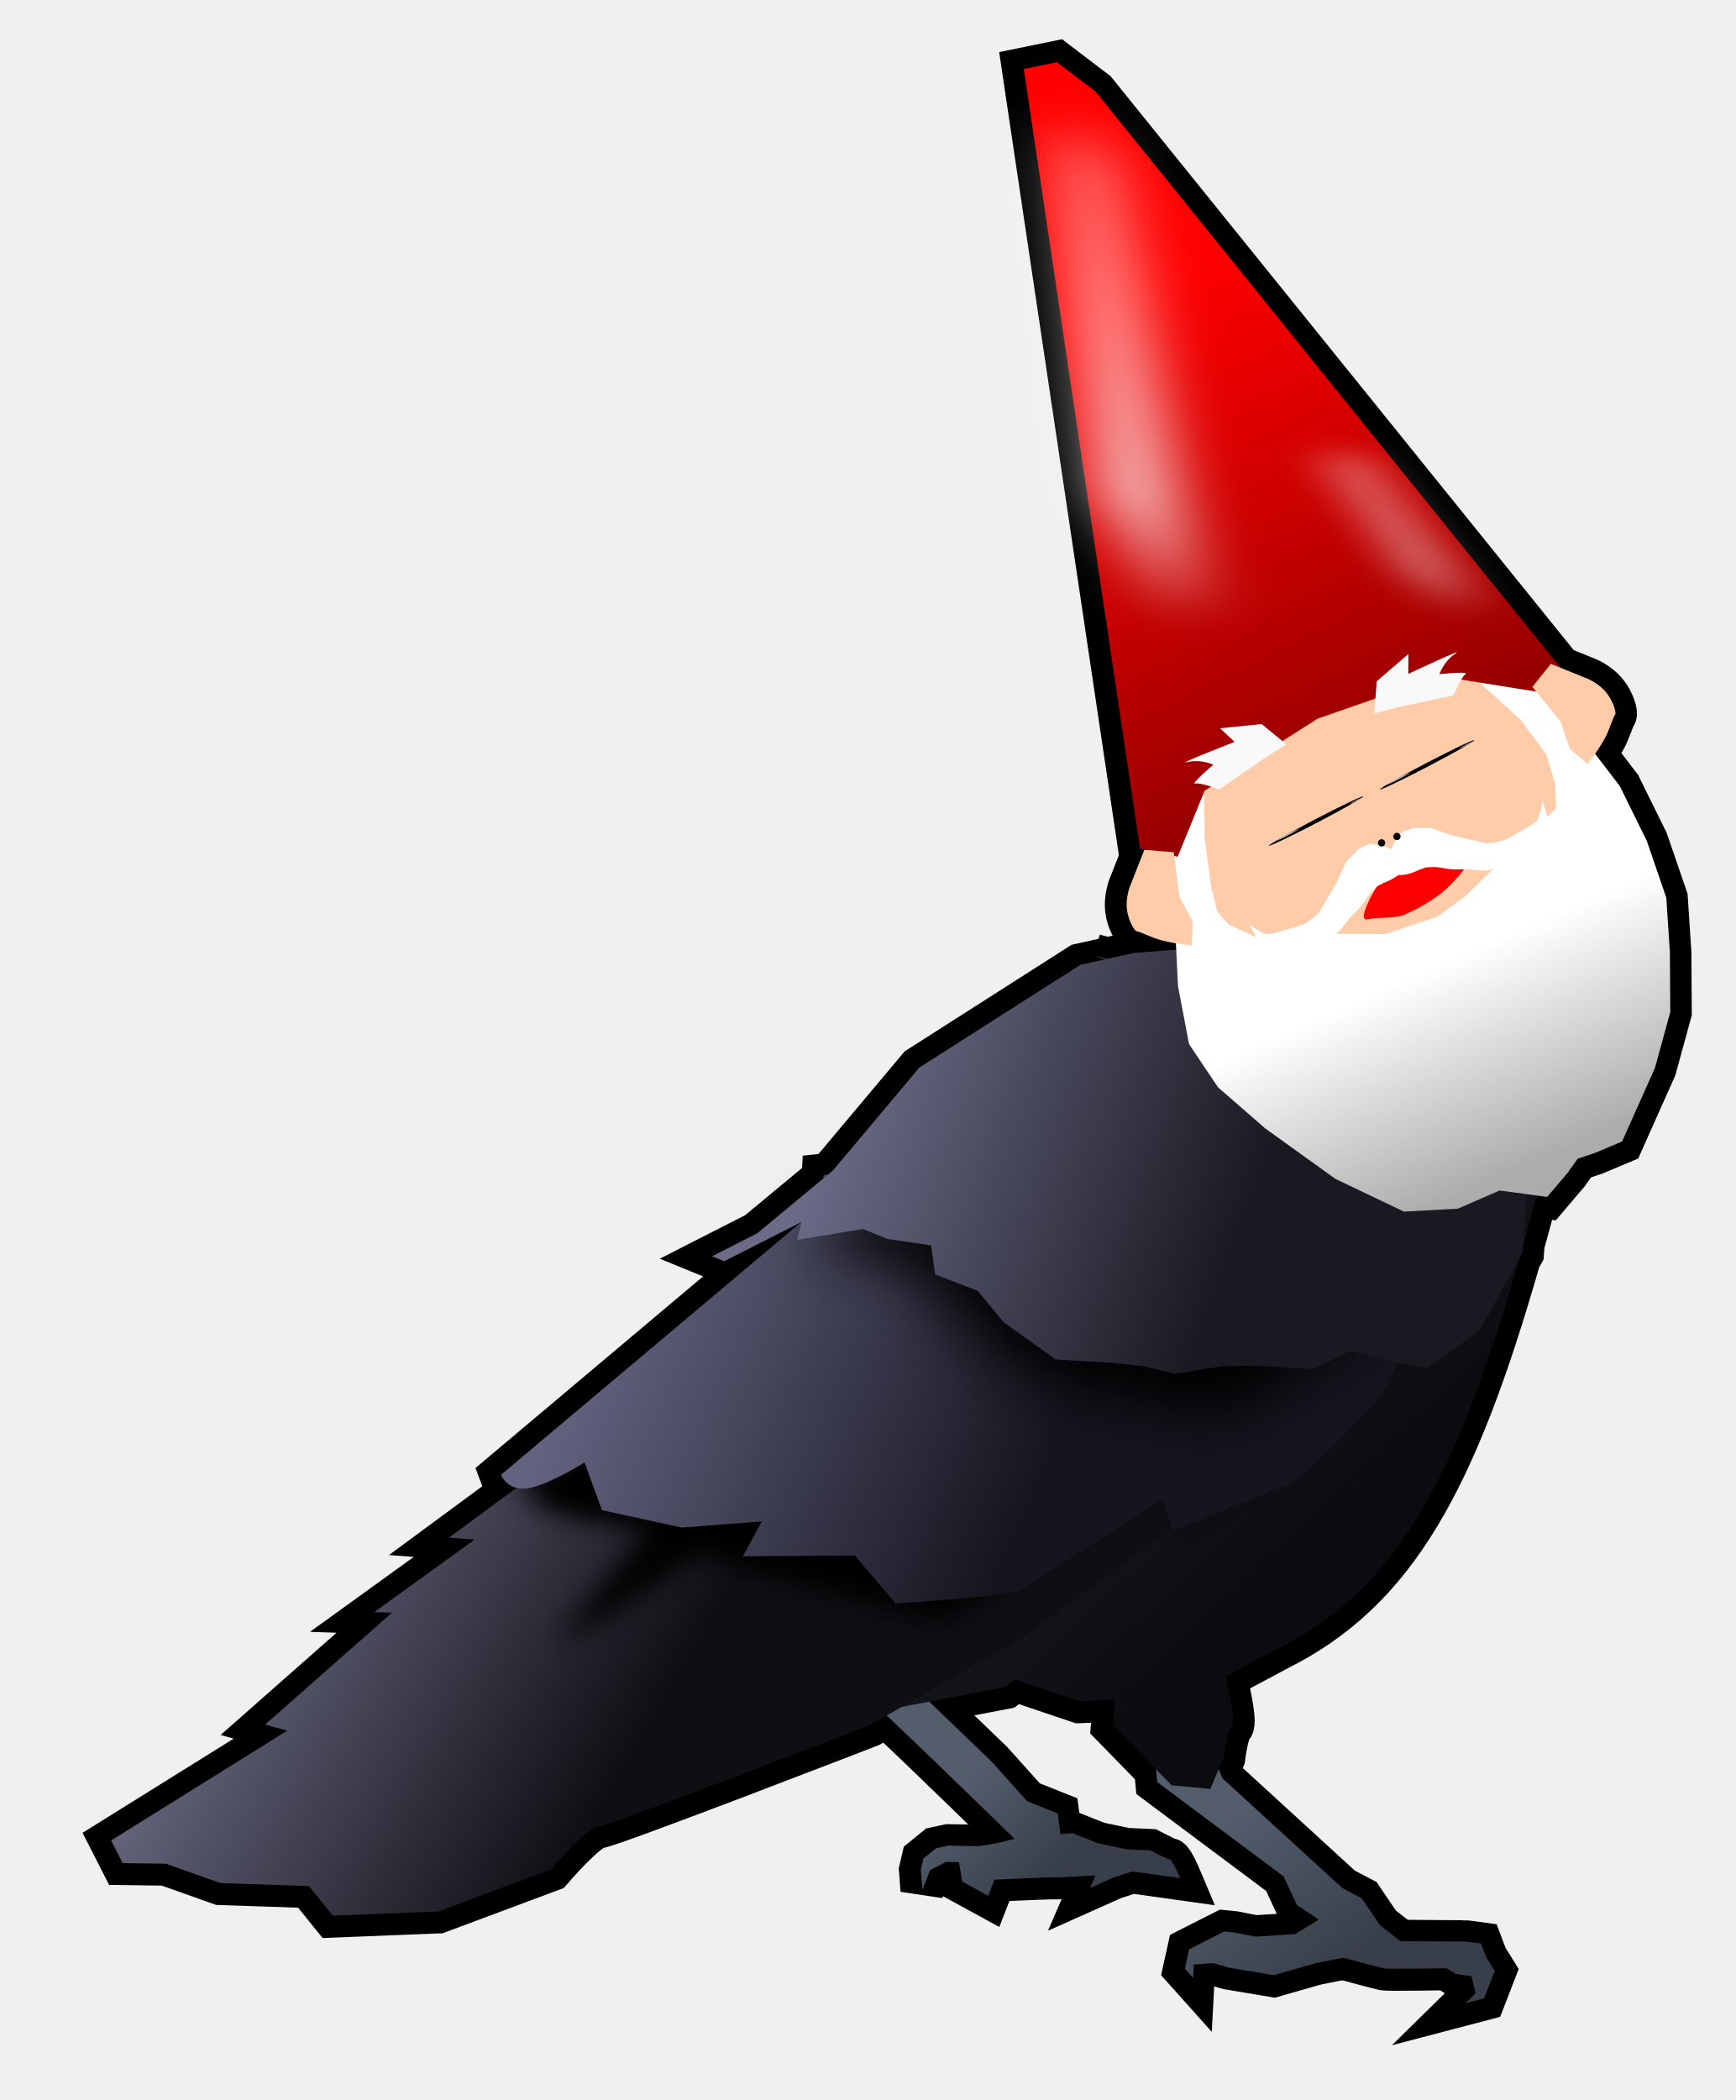
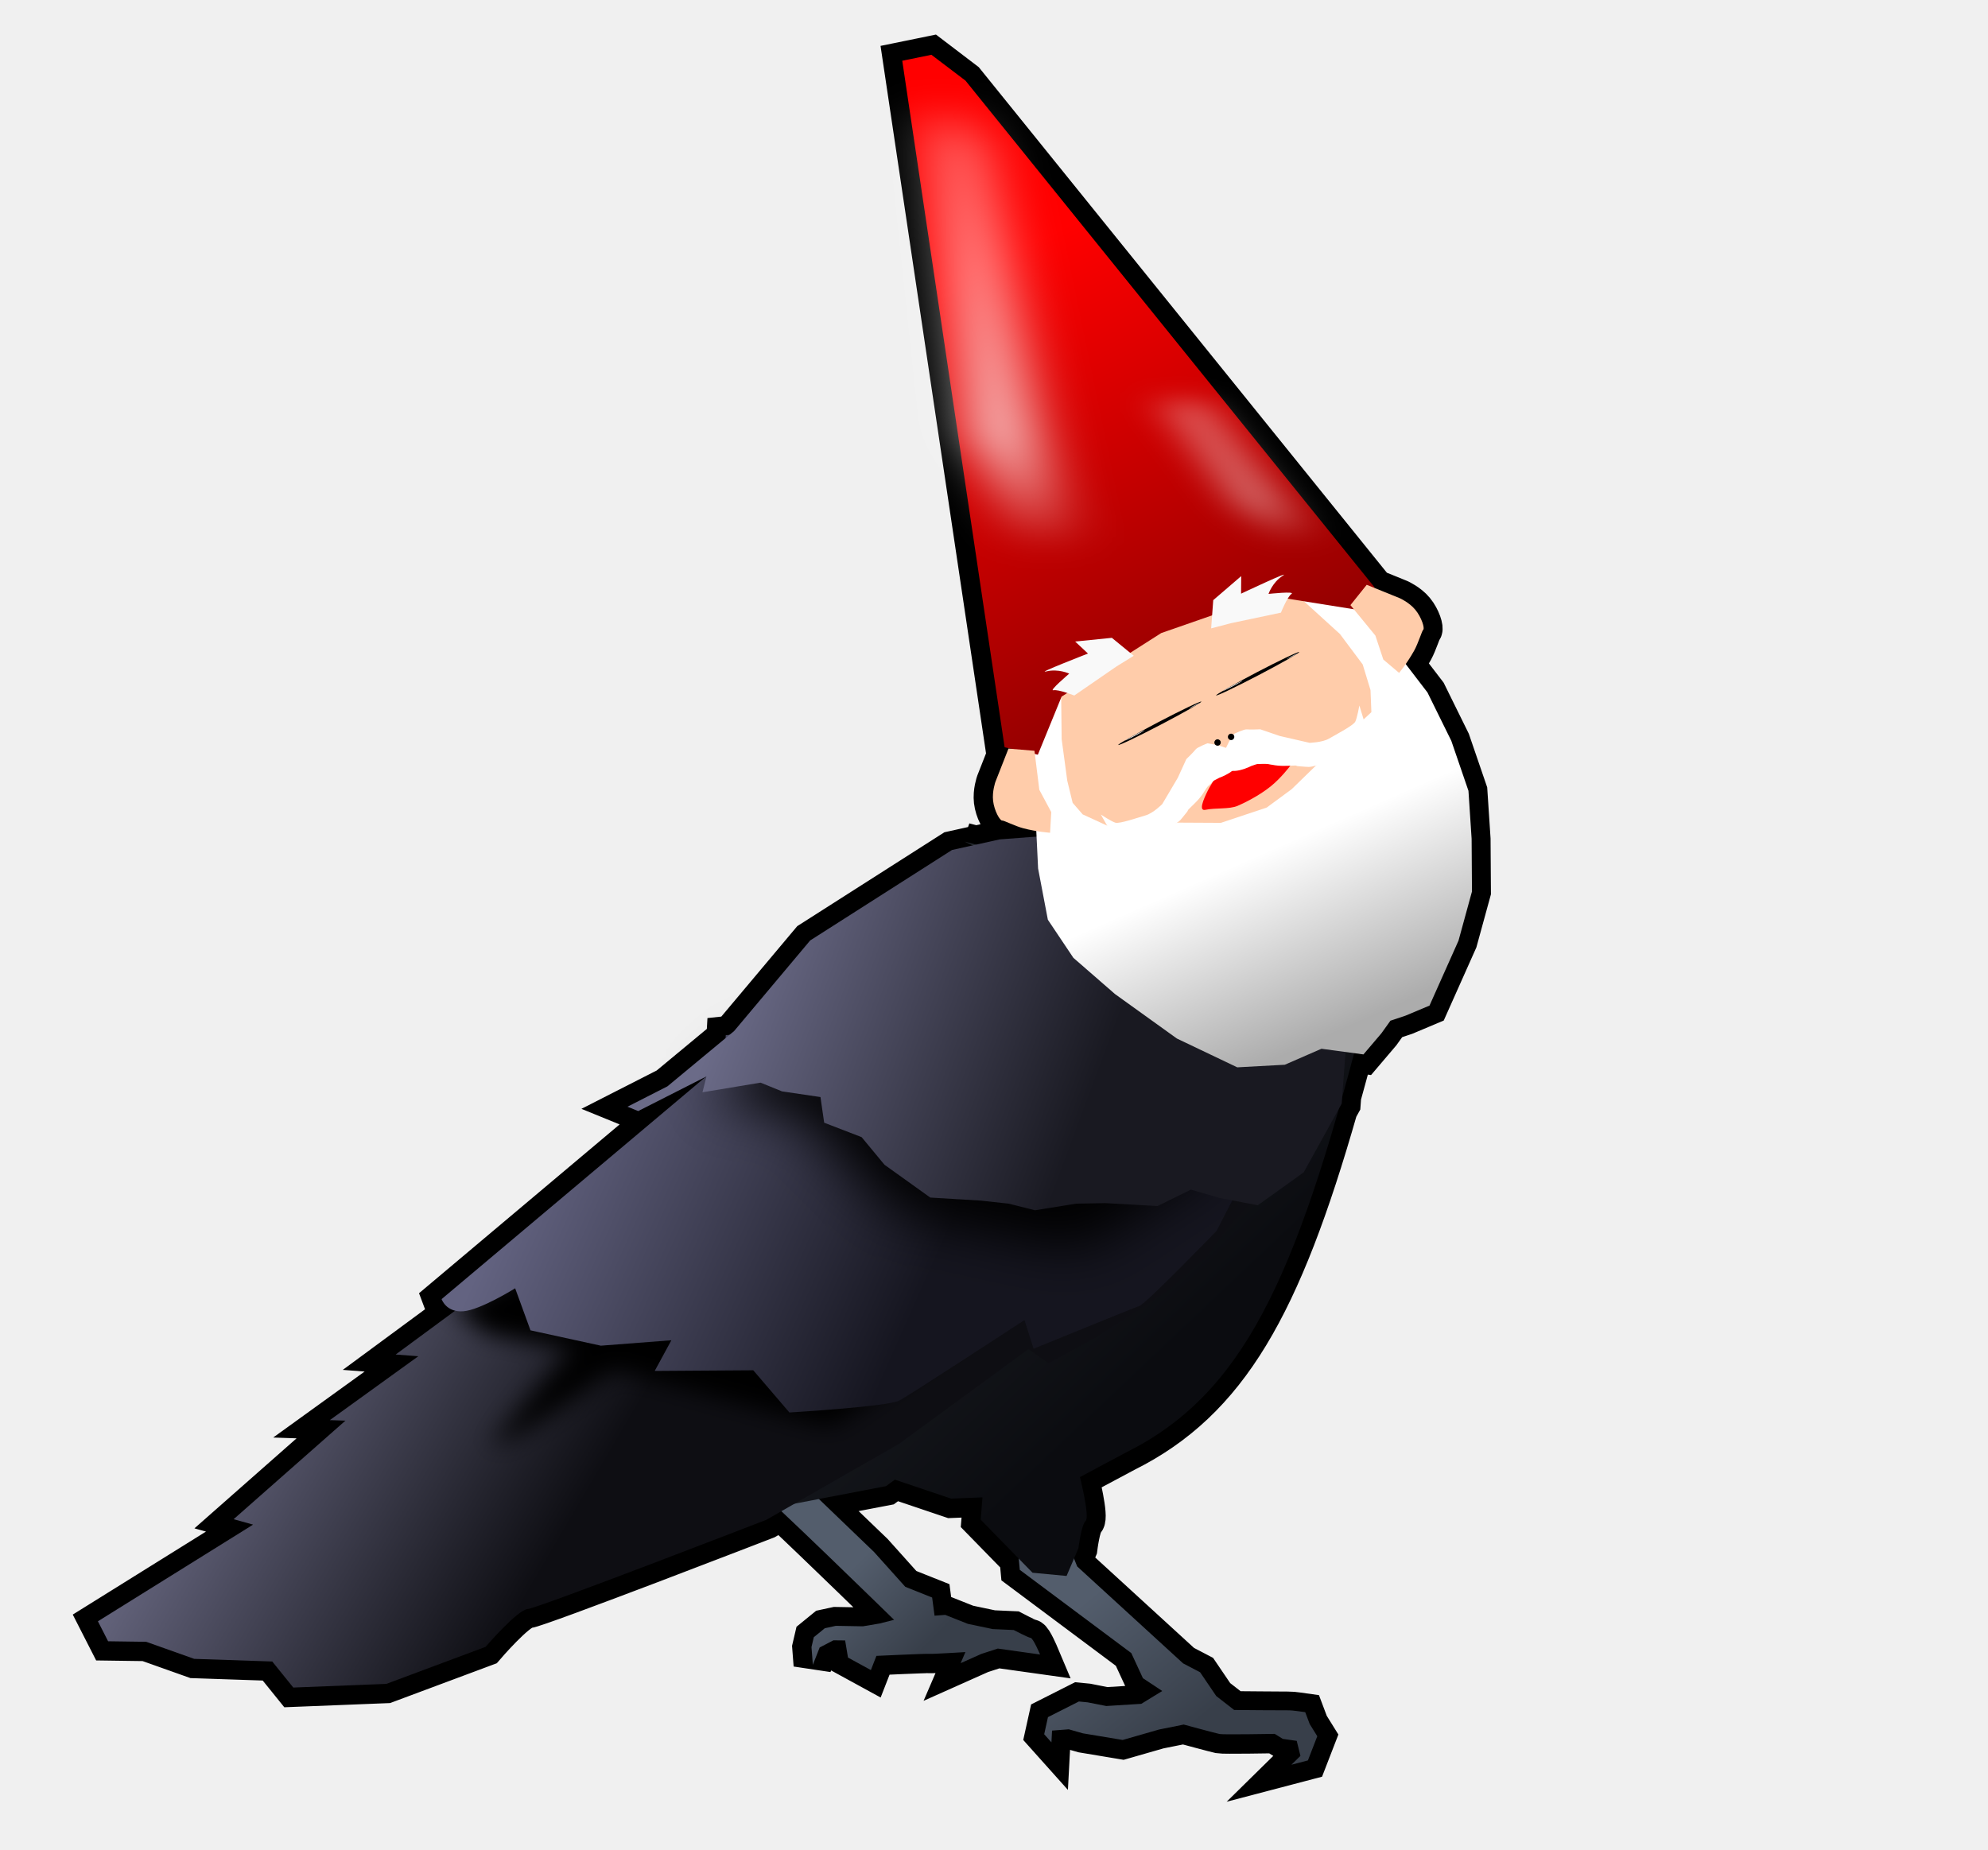
- <svg xmlns="http://www.w3.org/2000/svg" xmlns:xlink="http://www.w3.org/1999/xlink" width="100mm" height="121mm" viewBox="0 0 100 121" version="1.1" id="svg1" xml:space="preserve">
+ <svg xmlns="http://www.w3.org/2000/svg" xmlns:xlink="http://www.w3.org/1999/xlink" width="130mm" height="121mm" viewBox="0 0 130 121" version="1.1" id="svg1" xml:space="preserve">
  <defs id="defs1">
    <linearGradient id="linearGradient24">
      <stop style="stop-color:#535d6c;stop-opacity:1;" offset="0" id="stop24" />
      <stop style="stop-color:#383f4a;stop-opacity:1;" offset="1" id="stop25" />
    </linearGradient>
    <linearGradient id="linearGradient22">
      <stop style="stop-color:#535d6c;stop-opacity:1;" offset="0" id="stop22" />
      <stop style="stop-color:#383f4a;stop-opacity:1;" offset="1" id="stop23" />
    </linearGradient>
    <linearGradient id="linearGradient18">
      <stop style="stop-color:#0b0c10;stop-opacity:1;" offset="0" id="stop18" />
      <stop style="stop-color:#2a2f36;stop-opacity:1;" offset="1" id="stop19" />
    </linearGradient>
    <linearGradient id="linearGradient15">
      <stop style="stop-color:#0e0e13;stop-opacity:1;" offset="0" id="stop15" />
      <stop style="stop-color:#62627a;stop-opacity:1;" offset="1" id="stop16" />
    </linearGradient>
    <linearGradient id="linearGradient13">
      <stop style="stop-color:#15151f;stop-opacity:1;" offset="0" id="stop13" />
      <stop style="stop-color:#636381;stop-opacity:1;" offset="1" id="stop14" />
    </linearGradient>
    <linearGradient id="linearGradient11">
      <stop style="stop-color:#191921;stop-opacity:1;" offset="0" id="stop11" />
      <stop style="stop-color:#6b6b88;stop-opacity:1;" offset="1" id="stop12" />
    </linearGradient>
    <linearGradient xlink:href="#linearGradient11" id="linearGradient12" x1="76.071" y1="142.364" x2="53.722" y2="132.05" gradientUnits="userSpaceOnUse" gradientTransform="rotate(-4.397031,-938.3312,130.8927)" />
    <linearGradient xlink:href="#linearGradient13" id="linearGradient14" x1="61.244" y1="160.63" x2="37.283" y2="147.737" gradientUnits="userSpaceOnUse" gradientTransform="rotate(-4.397031,-938.3312,130.8927)" />
    <linearGradient xlink:href="#linearGradient15" id="linearGradient16" x1="38.573" y1="171.912" x2="19.555" y2="158.696" gradientUnits="userSpaceOnUse" gradientTransform="rotate(-4.397031,-938.3312,130.8927)" />
    <linearGradient xlink:href="#linearGradient18" id="linearGradient19" x1="75.75" y1="62.483" x2="51.375" y2="32.398" gradientUnits="userSpaceOnUse" gradientTransform="rotate(-4.397031,386.0603,33.76614)" />
    <filter style="color-interpolation-filters:sRGB" id="filter21" x="-0.053" y="-0.153" width="1.105" height="1.306">
      <feGaussianBlur stdDeviation="0.789" id="feGaussianBlur21" />
    </filter>
    <filter style="color-interpolation-filters:sRGB" id="filter22" x="-0.135" y="-0.304" width="1.271" height="1.609">
      <feGaussianBlur stdDeviation="1.884" id="feGaussianBlur22" />
    </filter>
    <linearGradient xlink:href="#linearGradient22" id="linearGradient23" x1="66.596" y1="80.21" x2="72.752" y2="89.054" gradientUnits="userSpaceOnUse" gradientTransform="rotate(-4.397031,386.0603,33.76614)" />
    <linearGradient xlink:href="#linearGradient24" id="linearGradient25" x1="51.508" y1="76.915" x2="56.103" y2="82.291" gradientUnits="userSpaceOnUse" gradientTransform="rotate(-4.397031,386.0603,33.76614)" />
    <linearGradient xlink:href="#linearGradient22-6" id="linearGradient23-0" x1="50.914" y1="53.645" x2="51.012" y2="65.252" gradientUnits="userSpaceOnUse" gradientTransform="matrix(1.001464,-0.4300464,0.4300464,1.001464,9.188935,23.67896)" />
    <linearGradient id="linearGradient22-6">
      <stop style="stop-color:#ffffff;stop-opacity:1;" offset="0" id="stop22-2" />
      <stop style="stop-color:#acacac;stop-opacity:1;" offset="1" id="stop23-4" />
    </linearGradient>
    <linearGradient xlink:href="#linearGradient18-4" id="linearGradient19-7" x1="50.72" y1="14.607" x2="52.154" y2="43.462" gradientUnits="userSpaceOnUse" gradientTransform="matrix(1.001464,-0.4300464,0.4300464,1.001464,9.188935,23.67896)" />
    <linearGradient id="linearGradient18-4">
      <stop style="stop-color:#ff0000;stop-opacity:1;" offset="0" id="stop18-1" />
      <stop style="stop-color:#910000;stop-opacity:1;" offset="1" id="stop19-8" />
    </linearGradient>
    <filter style="color-interpolation-filters:sRGB" id="filter13" x="-0.614" y="-0.129" width="2.228" height="1.259">
      <feGaussianBlur stdDeviation="1.624" id="feGaussianBlur13" />
    </filter>
    <filter style="color-interpolation-filters:sRGB" id="filter14" x="-0.666" y="-0.251" width="2.332" height="1.502">
      <feGaussianBlur stdDeviation="1.247" id="feGaussianBlur14" />
    </filter>
  </defs>
  <g id="layer1">
-     <path id="path10-3" style="fill:#000000;fill-opacity:1;stroke-width:2.5;paint-order:markers stroke fill;stroke:#000000;stroke-opacity:1" d="m 60.899,3.599 -1.907,0.39 6.694,44.905 0.459,0.102 -0.207,-0.018 -0.855,2.177 c 0,0 -0.223,0.626 -0.15,1.244 0.077,0.657 0.455,1.306 0.593,1.284 0.099,-0.016 0.852,0.369 1.383,0.507 0.301,0.078 0.59,0.135 0.848,0.179 l 0.018,0.363 -2.417,0.186 -1.54,0.342 -0.745,-0.194 0.522,0.244 -1.352,0.3 -9.274,5.917 -4.974,5.925 -0.291,0.241 -0.254,0.027 -0.011,0.193 -3.804,3.155 -2.613,1.332 0.701,0.286 4.429,-2.249 -17.284,14.549 c 0,0 0.206,0.585 0.895,0.751 l -3.897,2.873 1.479,0.113 -5.787,4.178 1.021,0.035 -7.31,6.445 1.272,0.355 -10.148,6.324 0.666,1.306 2.491,0.035 3.14,1.116 5.104,0.173 1.376,1.704 6.09,-0.242 6.488,-2.422 c 0,0 2.076,-2.422 2.751,-2.474 0.675,-0.052 15.615,-5.838 15.615,-5.838 l 0.972,-0.557 c 2.524,2.37 7.37,7.103 7.37,7.103 l -0.949,0.24 -1.087,0.184 -1.77,-0.031 -0.722,0.156 -0.722,0.589 -0.151,0.645 0.089,1.161 0.446,-1.135 0.898,-0.469 0.768,0.008 0.186,1.12 1.498,0.819 0.362,-0.928 c 0,0 3.324,-0.156 3.459,-0.133 0.135,0.023 2.36,-0.115 2.36,-0.115 l -0.312,0.725 1.355,-0.605 1.074,-0.349 2.765,0.388 c 0,0 -0.449,-1.066 -0.617,-1.087 -0.168,-0.021 -1.107,-0.515 -1.107,-0.515 l -1.373,-0.061 -1.627,-0.342 -1.48,-0.587 -0.697,0.054 -0.158,-1.189 -1.755,-0.699 -2.043,-2.278 -3.606,-3.466 4.39,-0.841 0.577,-0.425 3.677,1.241 2.052,-0.082 -0.117,1.457 2.491,2.551 0.068,0.734 7.291,5.444 0.76,1.643 1.266,0.837 -1.37,0.839 -2.291,0.143 -1.22,-0.24 -0.572,-0.056 -2.023,1.023 -0.248,1.12 0.475,0.531 0.041,-0.77 1.094,-0.084 0.921,0.263 2.602,0.434 2.383,-0.684 1.61,-0.324 c 0,0 2.112,0.572 2.349,0.62 0.237,0.049 3.602,-0.01 3.602,-0.01 l 0.526,0.327 0.911,0.13 0.242,0.982 -0.589,0.579 1.079,-0.283 0.612,-1.582 -0.495,-0.796 -0.293,-0.778 c 0,0 -0.911,-0.13 -1.043,-0.12 -0.133,0.01 -3.605,-0.023 -3.605,-0.023 l -1.171,-0.911 -1.054,-1.554 -1.112,-0.581 -6.926,-6.34 -0.208,-0.515 0.289,-0.677 c 0,0 0.187,-1.538 0.472,-1.789 0.286,-0.251 -0.373,-2.867 -0.373,-2.867 l 3.001,-1.602 c 6.763,-3.377 10.239,-9.608 13.919,-22.467 l 0.196,-0.354 0.037,-0.503 c 0.252,-0.897 0.508,-1.862 0.763,-2.802 l 0.621,0.084 1.176,-1.383 0.589,-0.822 0.995,-0.333 1.561,-0.656 1.895,-4.247 0.882,-3.216 -0.023,-3.446 -0.207,-3.137 -1.122,-3.272 -1.558,-3.161 -1.423,-1.857 c 0.172,-0.247 0.373,-0.554 0.561,-0.893 0.265,-0.48 0.505,-1.291 0.584,-1.352 0.111,-0.085 -0.1,-0.806 -0.523,-1.315 -0.398,-0.478 -1.005,-0.747 -1.005,-0.747 l -1.668,-0.677 0.014,-0.033 -26.75,-33.145 z" />
+     <path id="path10-3" style="fill:#000000;fill-opacity:1;stroke:#000000;stroke-width:2.5;stroke-opacity:1;paint-order:markers stroke fill" d="m 60.899,3.599 -1.907,0.39 6.694,44.905 0.459,0.102 -0.207,-0.018 -0.855,2.177 c 0,0 -0.223,0.626 -0.15,1.244 0.077,0.657 0.455,1.306 0.593,1.284 0.099,-0.016 0.852,0.369 1.383,0.507 0.301,0.078 0.59,0.135 0.848,0.179 l 0.018,0.363 -2.417,0.186 -1.54,0.342 -0.745,-0.194 0.522,0.244 -1.352,0.3 -9.274,5.917 -4.974,5.925 -0.291,0.241 -0.254,0.027 -0.011,0.193 -3.804,3.155 -2.613,1.332 0.701,0.286 4.429,-2.249 -17.284,14.549 c 0,0 0.206,0.585 0.895,0.751 l -3.897,2.873 1.479,0.113 -5.787,4.178 1.021,0.035 -7.31,6.445 1.272,0.355 -10.148,6.324 0.666,1.306 2.491,0.035 3.14,1.116 5.104,0.173 1.376,1.704 6.09,-0.242 6.488,-2.422 c 0,0 2.076,-2.422 2.751,-2.474 0.675,-0.052 15.615,-5.838 15.615,-5.838 l 0.972,-0.557 c 2.524,2.37 7.37,7.103 7.37,7.103 l -0.949,0.24 -1.087,0.184 -1.77,-0.031 -0.722,0.156 -0.722,0.589 -0.151,0.645 0.089,1.161 0.446,-1.135 0.898,-0.469 0.768,0.008 0.186,1.12 1.498,0.819 0.362,-0.928 c 0,0 3.324,-0.156 3.459,-0.133 0.135,0.023 2.36,-0.115 2.36,-0.115 l -0.312,0.725 1.355,-0.605 1.074,-0.349 2.765,0.388 c 0,0 -0.449,-1.066 -0.617,-1.087 -0.168,-0.021 -1.107,-0.515 -1.107,-0.515 l -1.373,-0.061 -1.627,-0.342 -1.48,-0.587 -0.697,0.054 -0.158,-1.189 -1.755,-0.699 -2.043,-2.278 -3.606,-3.466 4.39,-0.841 0.577,-0.425 3.677,1.241 2.052,-0.082 -0.117,1.457 2.491,2.551 0.068,0.734 7.291,5.444 0.76,1.643 1.266,0.837 -1.37,0.839 -2.291,0.143 -1.22,-0.24 -0.572,-0.056 -2.023,1.023 -0.248,1.12 0.475,0.531 0.041,-0.77 1.094,-0.084 0.921,0.263 2.602,0.434 2.383,-0.684 1.61,-0.324 c 0,0 2.112,0.572 2.349,0.62 0.237,0.049 3.602,-0.01 3.602,-0.01 l 0.526,0.327 0.911,0.13 0.242,0.982 -0.589,0.579 1.079,-0.283 0.612,-1.582 -0.495,-0.796 -0.293,-0.778 c 0,0 -0.911,-0.13 -1.043,-0.12 -0.133,0.01 -3.605,-0.023 -3.605,-0.023 l -1.171,-0.911 -1.054,-1.554 -1.112,-0.581 -6.926,-6.34 -0.208,-0.515 0.289,-0.677 c 0,0 0.187,-1.538 0.472,-1.789 0.286,-0.251 -0.373,-2.867 -0.373,-2.867 l 3.001,-1.602 c 6.763,-3.377 10.239,-9.608 13.919,-22.467 l 0.196,-0.354 0.037,-0.503 c 0.252,-0.897 0.508,-1.862 0.763,-2.802 l 0.621,0.084 1.176,-1.383 0.589,-0.822 0.995,-0.333 1.561,-0.656 1.895,-4.247 0.882,-3.216 -0.023,-3.446 -0.207,-3.137 -1.122,-3.272 -1.558,-3.161 -1.423,-1.857 c 0.172,-0.247 0.373,-0.554 0.561,-0.893 0.265,-0.48 0.505,-1.291 0.584,-1.352 0.111,-0.085 -0.1,-0.806 -0.523,-1.315 -0.398,-0.478 -1.005,-0.747 -1.005,-0.747 l -1.668,-0.677 0.014,-0.033 -26.75,-33.145 z" />
    <path style="fill:url(#linearGradient25);fill-opacity:1;stroke-width:2.5;paint-order:markers stroke fill" d="m 49.611,97.522 c 0.306,0.077 8.855,8.427 8.855,8.427 l -0.949,0.24 -1.087,0.184 -1.77,-0.031 -0.722,0.156 -0.722,0.589 -0.151,0.645 0.089,1.161 0.446,-1.135 0.898,-0.469 0.768,0.008 0.186,1.12 1.497,0.819 0.362,-0.929 c 0,0 3.324,-0.156 3.459,-0.133 0.135,0.023 2.36,-0.115 2.36,-0.115 l -0.311,0.724 1.355,-0.605 1.074,-0.349 2.765,0.388 c 0,0 -0.449,-1.066 -0.617,-1.087 -0.168,-0.021 -1.107,-0.515 -1.107,-0.515 l -1.372,-0.061 -1.628,-0.342 -1.48,-0.587 -0.696,0.054 -0.158,-1.189 -1.755,-0.699 -2.043,-2.278 -5.367,-5.158 z" id="path10" />
    <path style="fill:url(#linearGradient23);fill-opacity:1;stroke-width:2.5;paint-order:markers stroke fill" d="m 66.486,100.494 0.201,2.186 7.291,5.444 0.76,1.643 1.265,0.837 -1.37,0.839 -2.291,0.143 -1.219,-0.24 -0.571,-0.056 -2.023,1.023 -0.247,1.12 0.474,0.531 0.041,-0.77 1.094,-0.084 0.921,0.263 2.602,0.434 2.383,-0.684 1.61,-0.324 c 0,0 2.112,0.572 2.35,0.62 0.237,0.049 3.602,-0.01 3.602,-0.01 l 0.526,0.327 0.911,0.13 0.242,0.982 -0.589,0.579 1.079,-0.283 0.612,-1.582 -0.495,-0.796 -0.293,-0.778 c 0,0 -0.911,-0.13 -1.043,-0.12 -0.133,0.01 -3.605,-0.023 -3.605,-0.023 l -1.171,-0.911 -1.054,-1.554 -1.112,-0.582 -6.926,-6.34 -1.648,-4.077 z" id="path11" />
    <path style="fill:url(#linearGradient19);fill-opacity:1;stroke-width:2.5;paint-order:markers stroke fill" d="m 63.082,55.051 4.51,1.177 15.617,6.877 -18.613,21.549 -15.291,14.206 8.636,-1.655 0.577,-0.425 3.677,1.241 2.051,-0.082 -0.117,1.457 3.391,3.473 2.226,0.21 0.775,-1.812 c 0,0 0.187,-1.538 0.472,-1.789 0.286,-0.251 -0.373,-2.867 -0.373,-2.867 l 3.001,-1.602 c 7.65,-3.82 11.092,-11.258 15.385,-27.854 z" id="path6" />
    <path style="fill:url(#linearGradient16);fill-opacity:1;stroke-width:2.5;paint-order:markers stroke fill" d="m 31.87,84.176 -5.995,4.42 1.479,0.113 -5.787,4.178 1.021,0.035 -7.31,6.445 1.272,0.355 -10.147,6.323 0.666,1.306 2.491,0.035 3.14,1.116 5.104,0.173 1.375,1.704 6.09,-0.242 6.488,-2.422 c 0,0 2.076,-2.422 2.751,-2.474 0.675,-0.052 15.615,-5.839 15.615,-5.839 l 8.668,-4.965 8.461,-6.194 1.315,0.917 3.149,-1.713 4.741,-3.079 2.543,-2.232 1.324,-1.912 5.762,-5.986 -14.697,-4.3 -9.101,2.284 z" id="path9" />
    <path style="mix-blend-mode:normal;fill:#000000;stroke-width:2.5;paint-order:markers stroke fill;filter:url(#filter21)" d="m 31.021,55.928 -5.637,2.612 1.925,1.925 5.5,1.375 c 0,0 -5.985,5.862 -5.435,5.999 0.55,0.137 8.178,-4.412 8.178,-4.412 l 13.756,4.874 12.099,-7.15 z" id="path21" transform="rotate(-4.397031,378.5914,15.44742)" />
    <path style="fill:url(#linearGradient14);fill-opacity:1;stroke-width:2.5;paint-order:markers stroke fill" d="M 47.364,69.41 28.877,84.972 c 0,0 0.294,0.882 1.419,0.796 1.125,-0.086 3.391,-1.505 3.391,-1.505 l 1.003,2.751 4.602,1.004 4.611,-0.355 -1.09,2.007 6.445,-0.043 2.362,2.76 c 0,0 6.419,-0.38 7.18,-0.778 0.761,-0.398 8.192,-5.268 8.192,-5.268 l 0.597,1.877 c 0,0 6.471,-2.647 6.912,-2.794 0.441,-0.147 5.052,-4.913 5.052,-4.913 l 3.642,-7.067 c 0,0 -3.581,-5.381 -4.619,-5.64 -1.038,-0.26 -15.182,-1.774 -15.182,-1.774 l -15.935,1.678 z" id="path8" />
    <path style="mix-blend-mode:normal;fill:#000000;stroke-width:2.5;paint-order:markers stroke fill;filter:url(#filter22)" d="m 47.52,43.141 -4.125,3.162 5.5,1.237 5.912,7.012 11.549,3.437 10.449,-5.775 -18.011,-5.225 z" id="path22" transform="rotate(-4.397031,378.5914,15.44742)" />
    <path style="fill:url(#linearGradient12);fill-opacity:1;stroke-width:2.5;paint-order:markers stroke fill" d="m 84.32,58.65 -4.931,-0.865 -2.067,-0.407 -3.434,-1.998 -4.697,-0.77 -3.824,0.294 -3.114,0.692 -9.274,5.917 -4.974,5.926 -4.36,3.616 -2.613,1.332 0.701,0.285 4.464,-2.266 -0.26,1.038 3.798,-0.631 1.401,0.571 2.517,0.372 0.242,1.678 2.448,0.943 1.497,1.808 2.993,2.145 3.296,0.199 1.825,0.199 1.73,0.433 2.682,-0.432 1.92,-0.035 3.408,0.19 1.09,-0.536 1.09,-0.536 1.851,0.536 2.526,0.485 3.002,-2.154 2.483,-4.49 0.389,-5.234 -1.557,-5.536 z" id="path7" />
    <path style="fill:#ffccaa;stroke-width:3.471;paint-order:markers stroke fill" d="m 68.438,44.72 0.12,5.61 2.343,4.457 7.065,2.628 9.504,-3.684 3.899,-6.244 -4.202,-9.619 -17.973,-2.712 z" id="path8-8" />
    <path style="fill:#ffccaa;stroke-width:2.945;paint-order:markers stroke fill" d="m 77.754,52.641 c 0.242,-0.104 8.101,-3.622 8.101,-3.622 l -1.361,3.159 -3.632,2.203 c 0,0 -4.928,-0.816 -4.48,-0.937 0.449,-0.121 1.372,-0.804 1.372,-0.804 z" id="path12" />
    <path style="fill:url(#linearGradient23-0);fill-opacity:1;stroke-width:2.945;paint-order:markers stroke fill" d="m 68.645,46.753 -1.152,1.949 0.391,8.105 0.638,3.35 1.668,2.491 2.723,2.371 4.047,2.909 3.948,1.884 3.109,-0.17 2.397,-1.046 2.745,0.371 1.176,-1.383 0.588,-0.822 0.995,-0.333 1.561,-0.656 1.896,-4.247 0.881,-3.216 -0.023,-3.447 -0.207,-3.137 -1.122,-3.272 -1.558,-3.161 -4.901,-6.399 -5.036,-1.258 4.21,3.83 1.491,1.993 0.511,1.678 0.057,1.443 -0.873,0.814 -4.338,4.223 -1.63,1.201 -3.002,1.003 -2.796,-0.015 -3.745,0.607 -2.495,-1.146 -0.656,-0.757 -0.352,-1.446 -0.367,-2.719 -0.047,-4.051 z" id="path10-9" />
    <path style="fill:url(#linearGradient19-7);fill-opacity:1;stroke-width:2.945;paint-order:markers stroke fill" d="m 59.001,3.974 6.694,44.905 2.173,0.484 1.553,-3.8 6.513,-4.156 7.032,-2.447 6.258,1.001 0.663,-1.541 L 63.136,5.274 60.908,3.584 Z" id="path6-9" />
    <path style="fill:#f9f9f9;stroke-width:2.945;paint-order:markers stroke fill" d="m 74.14,42.892 -1.433,-1.173 -2.399,0.243 0.838,0.785 c 0,0 -3.494,1.357 -2.718,1.167 0.777,-0.19 1.493,0.146 1.493,0.146 0,0 -1.363,1.157 -1.035,1.088 0.328,-0.069 1.364,0.344 1.364,0.344 l 2.76,-1.901 z" id="path7-9" />
    <path style="fill:#f9f9f9;stroke-width:2.945;paint-order:markers stroke fill" d="m 79.2,41.101 0.137,-1.847 1.828,-1.572 -0.008,1.148 c 0,0 3.39,-1.599 2.718,-1.167 -0.673,0.432 -0.923,1.183 -0.923,1.183 0,0 1.778,-0.191 1.502,-0.001 -0.276,0.19 -0.69,1.226 -0.69,1.226 l -3.279,0.693 z" id="path7-2" />
    <path style="fill:#ff0000;stroke-width:2.945;paint-order:markers stroke fill" d="m 81.946,49.911 c 0,0 -2.58,0.822 -2.597,1.115 -0.005,0.089 -0.226,0.399 -0.359,0.668 -0.306,0.616 -0.622,1.37 -0.166,1.274 0.656,-0.139 1.562,-0.027 2.105,-0.26 0.301,-0.129 1.293,-0.58 2.149,-1.261 0.689,-0.548 1.301,-1.365 1.301,-1.365 z" id="path11-3" />
    <path style="fill:#ffccaa;stroke-width:2.945;paint-order:markers stroke fill" d="m 67.646,49.107 -1.699,-0.143 -0.855,2.176 c 0,0 -0.223,0.626 -0.151,1.244 0.077,0.657 0.455,1.307 0.593,1.285 0.099,-0.016 0.853,0.369 1.383,0.507 0.91,0.237 1.75,0.293 1.75,0.293 l 0.077,-1.352 -0.78,-1.457 z" id="path9-3" />
    <path style="fill:#ffccaa;stroke-width:2.945;paint-order:markers stroke fill" d="m 88.307,39.58 1.066,-1.33 2.167,0.879 c 0,0 0.608,0.269 1.005,0.747 0.423,0.508 0.635,1.23 0.523,1.314 -0.079,0.06 -0.32,0.872 -0.585,1.352 -0.455,0.823 -0.992,1.471 -0.992,1.471 L 90.458,43.138 89.938,41.569 Z" id="path9-5" />
    <path style="fill:#ffffff;stroke-width:2.725;paint-order:markers stroke fill" d="m 78.965,48.617 c 0,0 -0.674,0.255 -0.78,0.402 -0.106,0.147 -0.608,0.633 -0.608,0.633 l -0.558,1.221 -1.019,1.723 c 0,0 -0.591,0.592 -1.073,0.731 -0.481,0.139 -1.718,0.569 -1.991,0.483 -0.274,-0.086 -0.948,-0.532 -0.948,-0.532 l 0.61,1.083 c 0,0 0.245,0.571 0.817,0.563 0.571,-0.009 1.412,-0.099 1.698,-0.222 0.286,-0.123 0.967,-0.348 1.559,-0.703 0.592,-0.355 0.494,-0.347 0.852,-0.772 0.359,-0.425 -0.127,0.02 0.567,-0.649 0.693,-0.67 0.669,-0.964 0.991,-1.237 0.322,-0.274 0.115,-0.205 0.646,-0.466 0.458,-0.164 1.457,-0.667 1.165,-1.225 -0.286,-0.351 -0.687,-0.723 -0.687,-0.723 l -0.653,-0.206 z" id="path17" />
    <path style="fill:#ffffff;stroke-width:2.725;paint-order:markers stroke fill" d="m 80.708,47.996 c 0,0 0.649,-0.313 0.829,-0.289 0.18,0.024 0.877,-0.005 0.877,-0.005 l 1.27,0.436 1.951,0.448 c 0,0 0.837,-0.021 1.269,-0.274 0.432,-0.253 1.595,-0.854 1.721,-1.111 0.126,-0.257 0.267,-1.054 0.267,-1.054 l 0.366,1.188 c 0,0 0.245,0.571 -0.154,0.98 -0.4,0.408 -1.044,0.956 -1.33,1.078 -0.286,0.123 -0.918,0.462 -1.583,0.646 -0.665,0.184 -0.592,0.119 -1.147,0.087 -0.555,-0.032 0.102,-0.078 -0.861,-0.036 -0.963,0.042 -1.159,-0.179 -1.58,-0.134 -0.42,0.045 -0.228,-0.057 -0.782,0.147 -0.435,0.219 -1.487,0.597 -1.691,0.002 -0.057,-0.449 -0.051,-0.996 -0.051,-0.996 L 80.379,48.492 Z" id="path17-5" />
    <g id="g27" transform="matrix(1.290511,-0.03276057,0.5541683,0.07629069,-9.465711,44.18809)" />
    <g id="g27-7" transform="matrix(1.134809,-0.6148339,0.5126237,-0.2155287,6.444657,82.42049)">
      <circle style="fill:#000000;stroke-width:2.5;paint-order:markers stroke fill" id="path19-5" cx="47.09" cy="43.618" r="2.182" />
      <ellipse style="fill:#ffffff;stroke-width:2.5;paint-order:markers stroke fill" id="path20-0" cx="46.305" cy="42.179" rx="0.519" ry="0.466" />
      <ellipse style="fill:#ffffff;stroke-width:2.5;paint-order:markers stroke fill" id="path21-2" cx="48.541" cy="44.801" rx="0.28" ry="0.293" />
    </g>
    <g id="g27-7-2" transform="matrix(1.134809,-0.6148339,0.5126237,-0.2155287,0.04441409,85.66149)">
      <circle style="fill:#000000;stroke-width:2.5;paint-order:markers stroke fill" id="path19-5-3" cx="47.09" cy="43.618" r="2.182" />
      <ellipse style="fill:#ffffff;stroke-width:2.5;paint-order:markers stroke fill" id="path20-0-9" cx="46.305" cy="42.179" rx="0.519" ry="0.466" />
      <ellipse style="fill:#ffffff;stroke-width:2.5;paint-order:markers stroke fill" id="path21-2-9" cx="48.541" cy="44.801" rx="0.28" ry="0.293" />
    </g>
    <circle style="fill:#000000;stroke-width:2.725;paint-order:markers stroke fill" id="path27" cx="53.996" cy="76.04" r="0.209" transform="rotate(-23.23954)" />
    <circle style="fill:#000000;stroke-width:2.725;paint-order:markers stroke fill" id="path27-5" cx="54.955" cy="76.052" r="0.209" transform="rotate(-23.23954)" />
    <g id="g2" transform="rotate(-21.38207,42.47482,188.8652)">
      <path style="mix-blend-mode:normal;fill:#ffffff;stroke-width:2.5;paint-order:markers stroke fill;filter:url(#filter13)" d="m 126.666,25.846 -5.84,21.393 c 0,0 1.841,9.331 1.904,8.697 0.064,-0.635 4.444,-26.154 4.444,-26.154 z" id="path13" />
      <path style="fill:#ffffff;stroke-width:2.5;paint-order:markers stroke fill;filter:url(#filter14)" d="m 133.589,49.602 2.297,8.338 2.197,3.595 -3.295,-10.885 z" id="path14" />
    </g>
  </g>
</svg>
